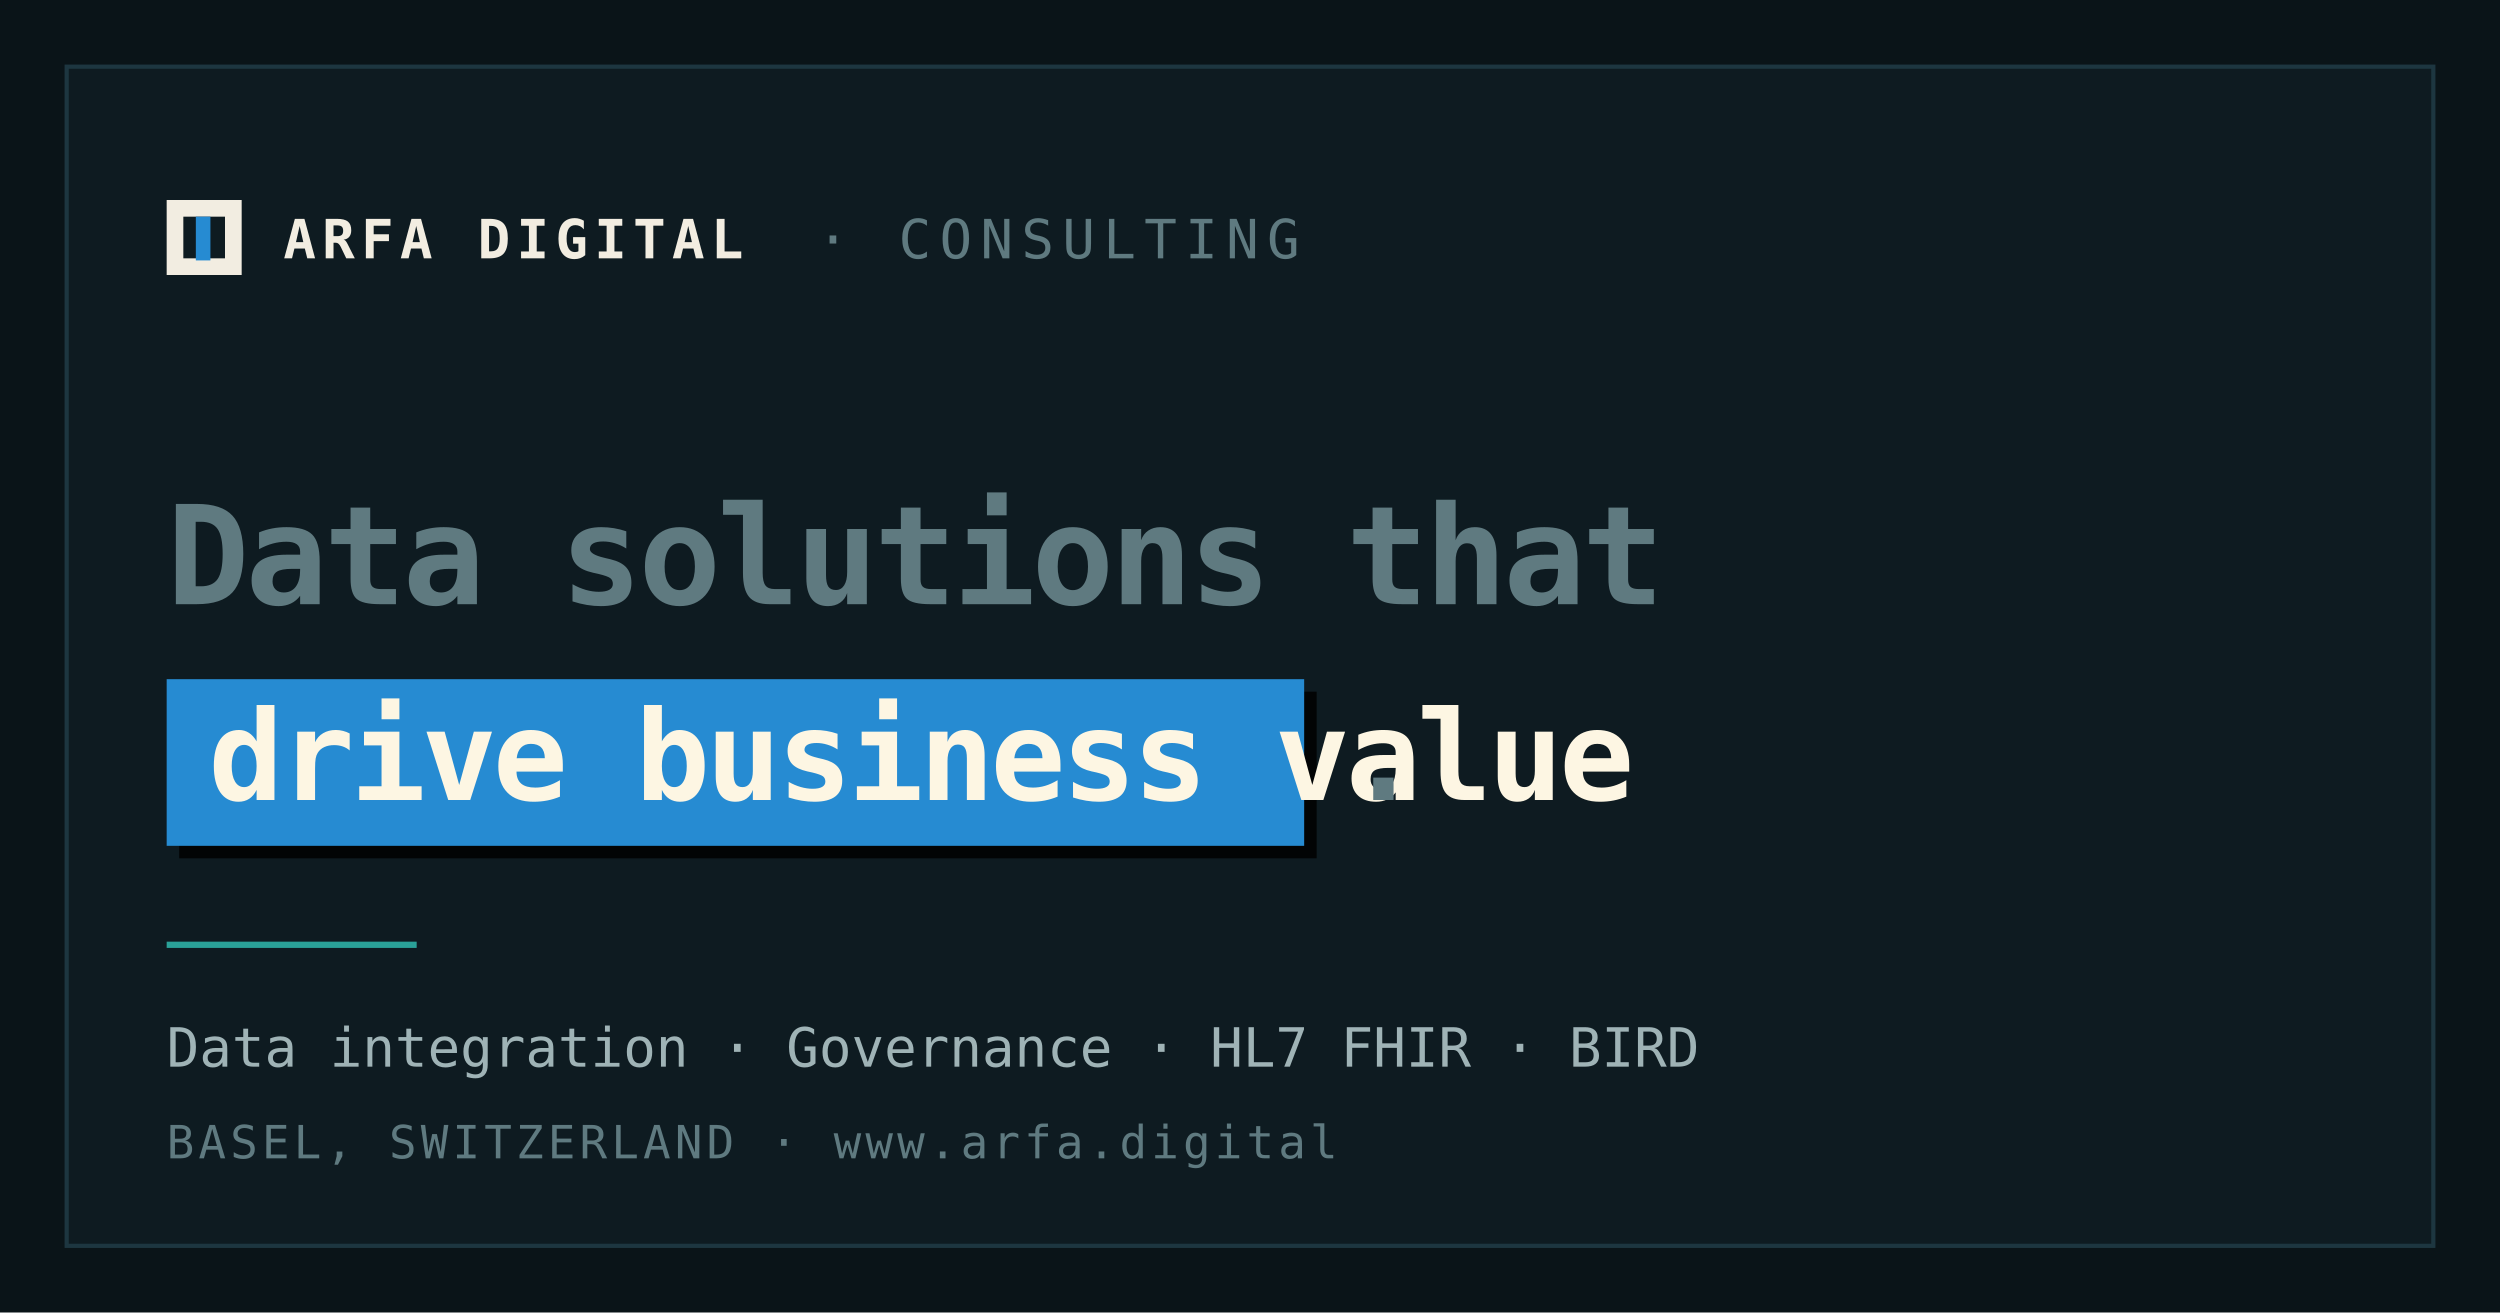
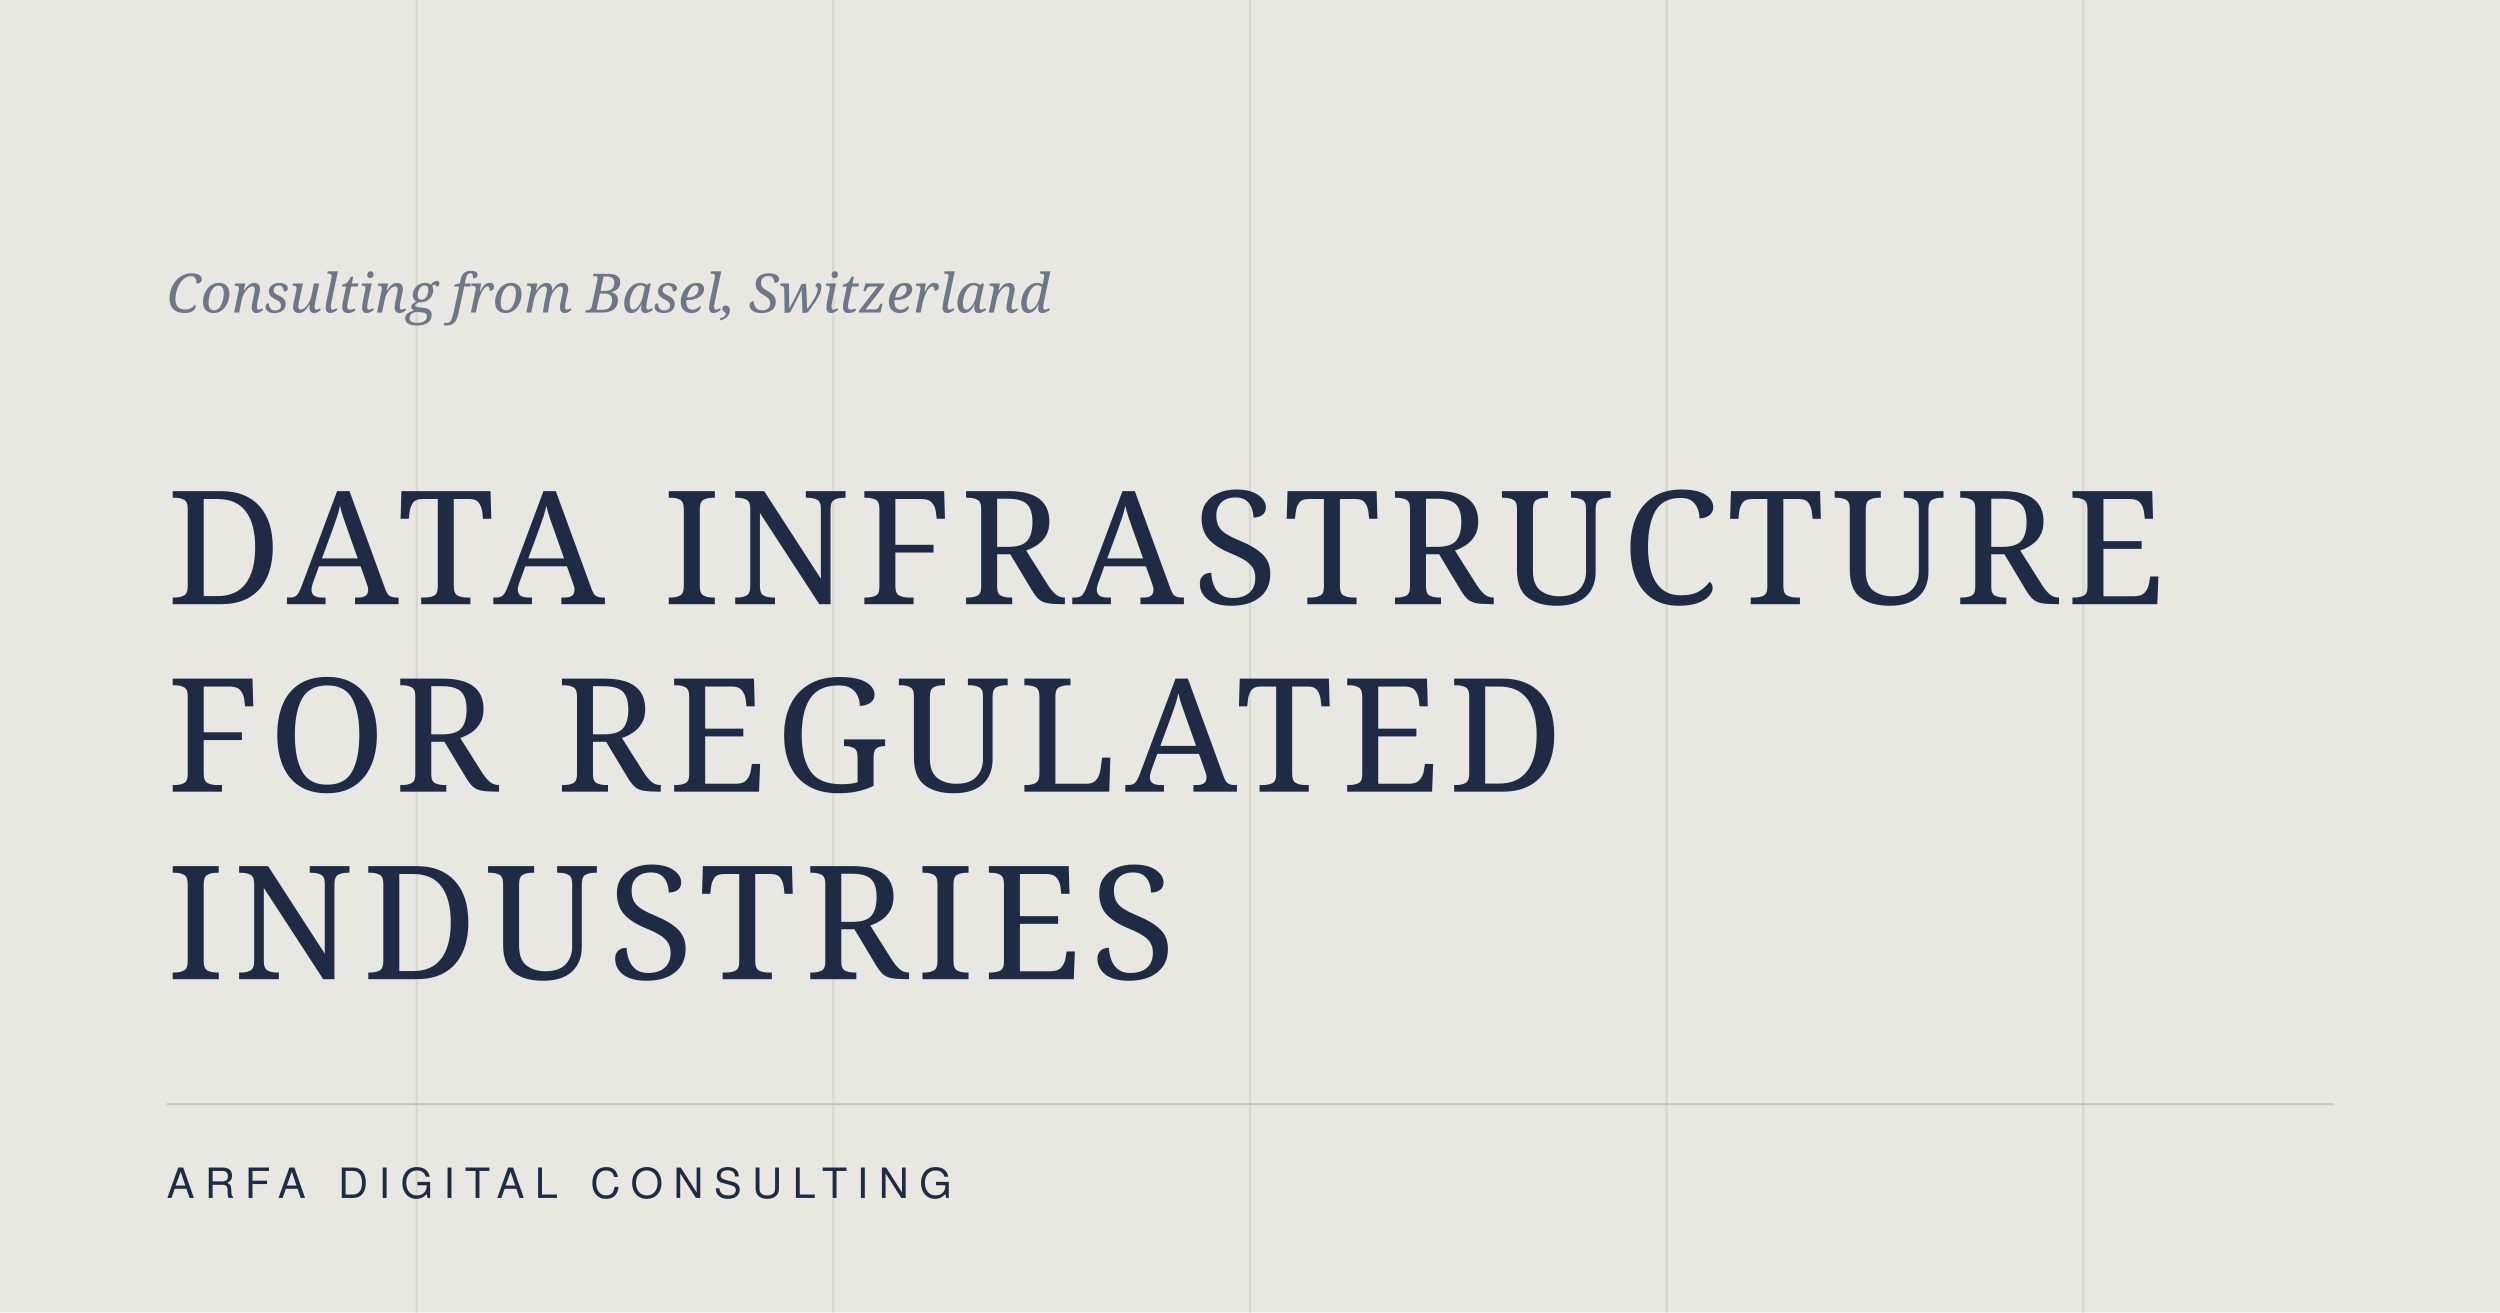
- <svg xmlns="http://www.w3.org/2000/svg" width="1200" height="630" viewBox="0 0 1200 630">
-   <rect width="1200" height="630" fill="#0a1418" />
-   <rect x="32" y="32" width="1136" height="566" fill="#0e1b21" stroke="#1d3640" stroke-width="2" />
-   <rect x="80" y="96" width="36" height="36" fill="#f2ede1" />
-   <rect x="88" y="104" width="20" height="20" fill="#0e1b21" />
-   <rect x="94" y="104" width="7" height="21" fill="#268bd2" />
-   <text x="136" y="124" font-family="'JetBrains Mono', monospace" font-size="26" font-weight="700" letter-spacing="3" fill="#f2ede1">ARFA DIGITAL</text>
-   <text x="392" y="124" font-family="'JetBrains Mono', monospace" font-size="26" font-weight="500" letter-spacing="4" fill="#5f7a80">· CONSULTING</text>
-   <text x="80" y="290" font-family="'JetBrains Mono', monospace" font-size="66" font-weight="600" letter-spacing="-2" fill="#5f7a80">Data solutions that</text>
-   <rect x="86" y="332" width="546" height="80" fill="#000000" opacity="0.85" />
-   <rect x="80" y="326" width="546" height="80" fill="#268bd2" />
-   <text x="100" y="384" font-family="'JetBrains Mono', monospace" font-size="60" font-weight="700" letter-spacing="-2" fill="#fdf6e3">drive business value</text>
-   <text x="646" y="384" font-family="'JetBrains Mono', monospace" font-size="60" font-weight="600" letter-spacing="-2" fill="#5f7a80">.</text>
-   <rect x="80" y="452" width="120" height="3" fill="#2aa198" />
-   <text x="80" y="512" font-family="'JetBrains Mono', monospace" font-size="26" fill="#9fb3b6">Data integration · Governance · HL7 FHIR · BIRD</text>
-   <text x="80" y="556" font-family="'JetBrains Mono', monospace" font-size="22" letter-spacing="2" fill="#5f7a80">BASEL, SWITZERLAND · www.arfa.digital</text>
+ <svg xmlns="http://www.w3.org/2000/svg" viewBox="0 0 1200 630" width="1200" height="630">
+   <rect width="1200" height="630" fill="#E9E7E1" />
+   <g stroke="#D9D5CC" stroke-width="1">
+     <line x1="200" y1="0" x2="200" y2="630" />
+     <line x1="400" y1="0" x2="400" y2="630" />
+     <line x1="600" y1="0" x2="600" y2="630" />
+     <line x1="800" y1="0" x2="800" y2="630" />
+     <line x1="1000" y1="0" x2="1000" y2="630" />
+   </g>
+   <text x="80" y="150" fill="#6E7687" font-family="Georgia,serif" font-style="italic" font-size="26">Consulting from Basel, Switzerland</text>
+   <text x="80" y="290" fill="#1F2A44" font-family="Georgia,serif" font-size="76" letter-spacing="4">DATA INFRASTRUCTURE</text>
+   <text x="80" y="380" fill="#1F2A44" font-family="Georgia,serif" font-size="76" letter-spacing="4">FOR REGULATED</text>
+   <text x="80" y="470" fill="#1F2A44" font-family="Georgia,serif" font-size="76" letter-spacing="4">INDUSTRIES</text>
+   <line x1="80" y1="530" x2="1120" y2="530" stroke="#C9C5BB" stroke-width="1" />
+   <text x="80" y="575" fill="#1F2A44" font-family="Helvetica,Arial,sans-serif" font-size="20" font-weight="500" letter-spacing="5">ARFA DIGITAL CONSULTING</text>
</svg>
